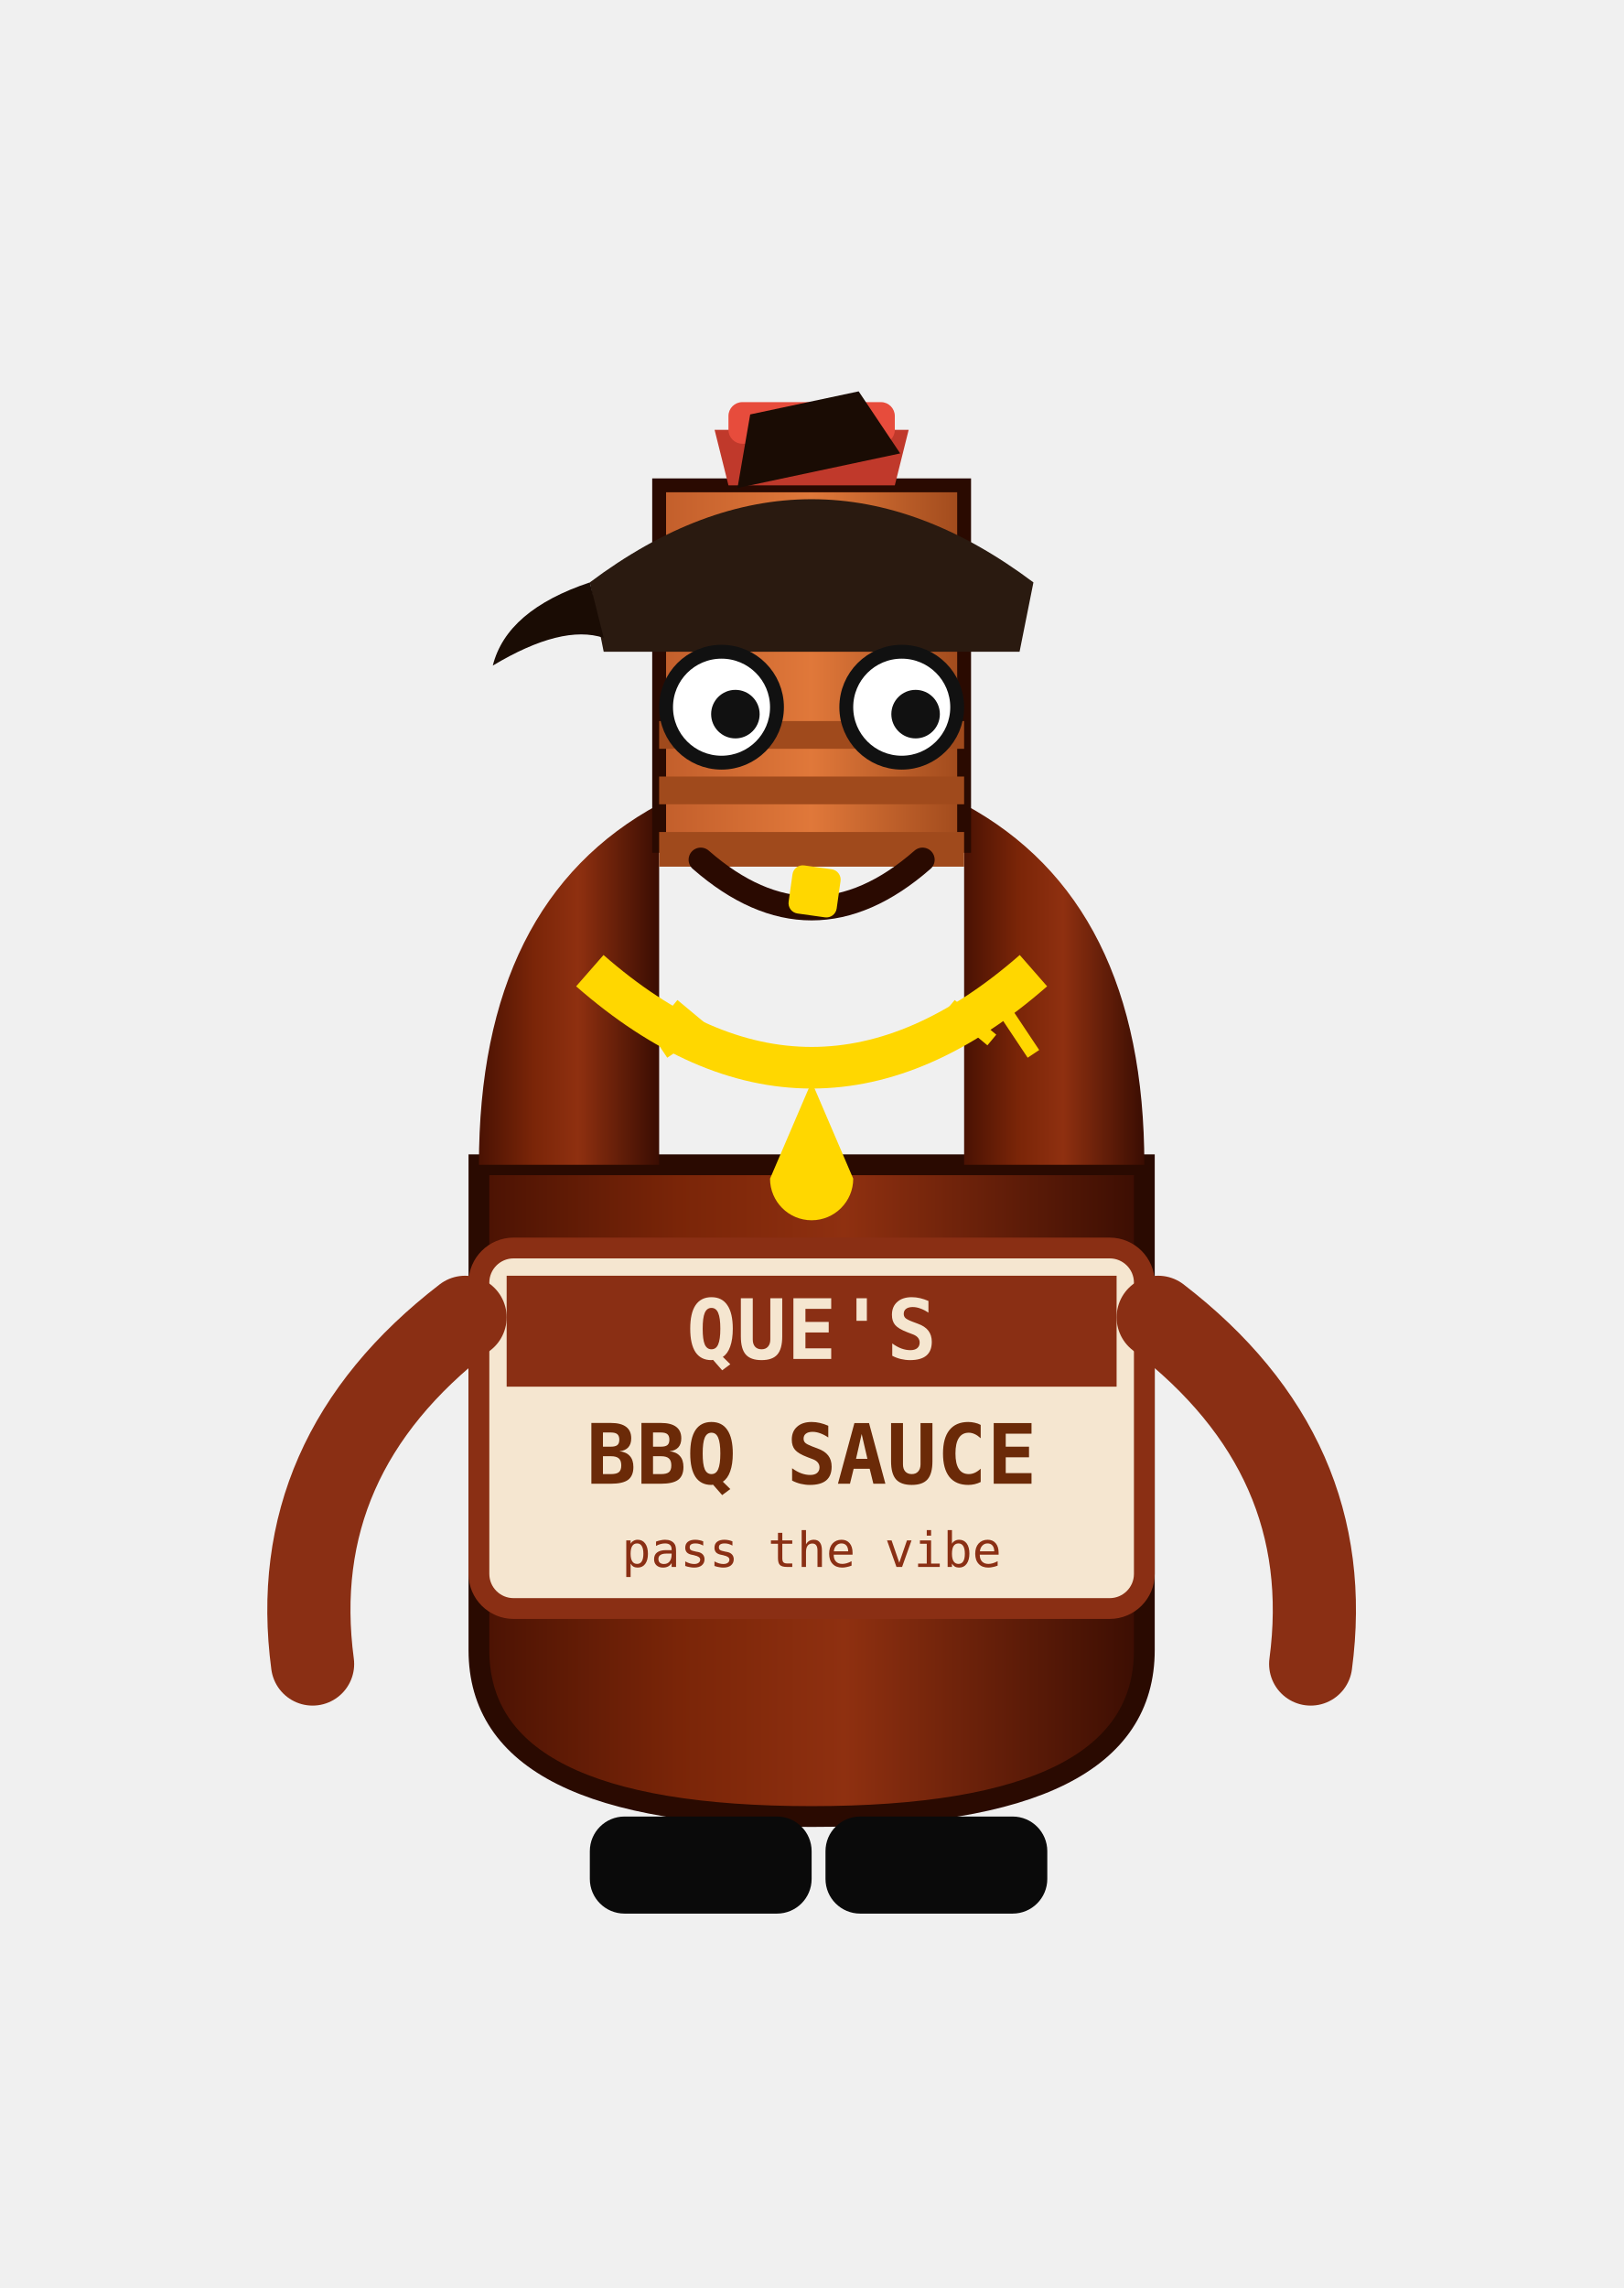
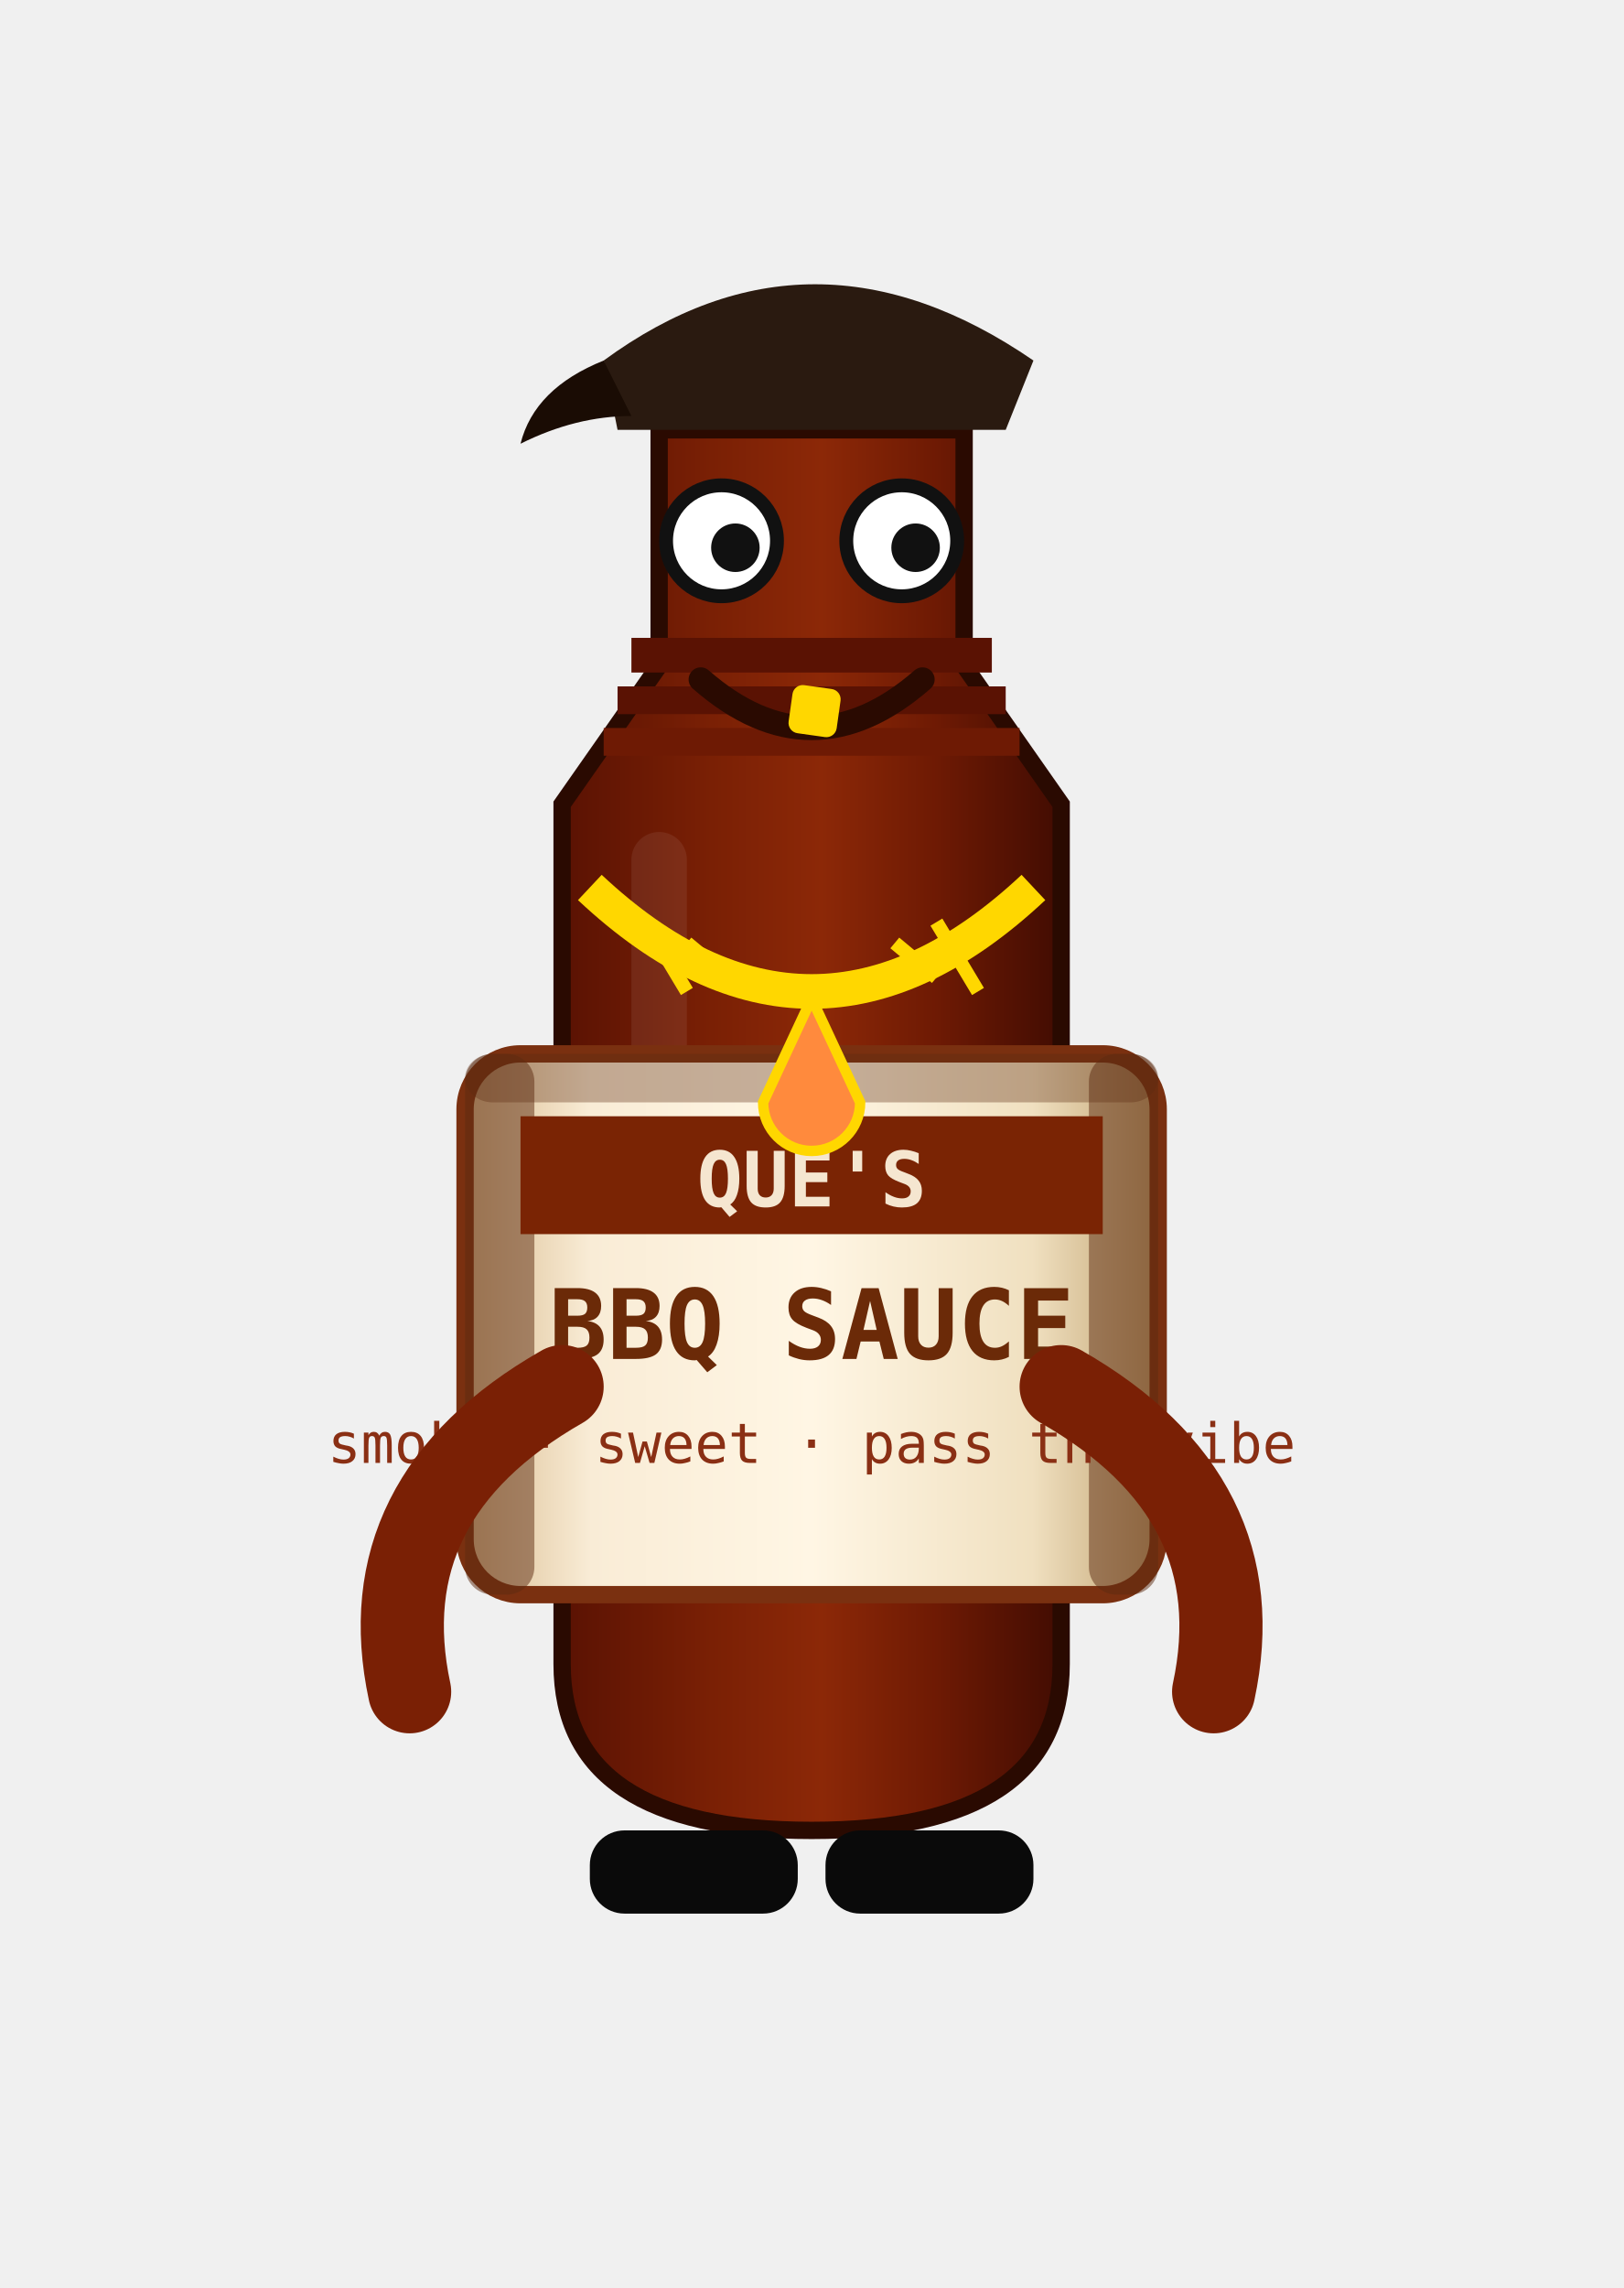
<svg xmlns="http://www.w3.org/2000/svg" id="queSvg" viewBox="0 0 220 330" width="220" height="310">
  <defs>
-     <linearGradient id="queGlass" x1="0" y1="0" x2="1" y2="0">
-       <stop offset="0" stop-color="#4a1203" />
-       <stop offset="0.3" stop-color="#7a2508" />
-       <stop offset="0.55" stop-color="#8f3010" />
-       <stop offset="1" stop-color="#3a0d02" />
+     <linearGradient id="queBody" x1="0" y1="0" x2="1" y2="0">
+       <stop offset="0" stop-color="#5a1203" />
+       <stop offset="0.3" stop-color="#7a2005" />
+       <stop offset="0.52" stop-color="#8c2807" />
+       <stop offset="0.75" stop-color="#6e1a04" />
+       <stop offset="1" stop-color="#420c02" />
    </linearGradient>
-     <linearGradient id="queSqueeze" x1="0" y1="0" x2="1" y2="0">
-       <stop offset="0" stop-color="#c25e2b" />
-       <stop offset="0.5" stop-color="#e0783a" />
-       <stop offset="1" stop-color="#a04a1c" />
+     <linearGradient id="queLabel" x1="0" y1="0" x2="1" y2="0">
+       <stop offset="0" stop-color="#d9bc90" />
+       <stop offset="0.18" stop-color="#f9ecd6" />
+       <stop offset="0.5" stop-color="#fff6e4" />
+       <stop offset="0.82" stop-color="#f0e0c0" />
+       <stop offset="1" stop-color="#c0a270" />
    </linearGradient>
  </defs>
-   <path d="M62 168 L158 168 L158 238 Q158 262 110 262 Q62 262 62 238 Z" fill="url(#queGlass)" stroke="#2a0a01" stroke-width="3" />
-   <path d="M62 168 Q62 130 88 116 L88 168 Z" fill="url(#queGlass)" />
-   <path d="M158 168 Q158 130 132 116 L132 168 Z" fill="url(#queGlass)" />
-   <rect x="88" y="70" width="44" height="52" fill="url(#queSqueeze)" stroke="#2a0a01" stroke-width="2" />
-   <g id="queRidges">
-     <rect x="88" y="120" width="44" height="5" fill="#a04a1c" />
-     <rect x="88" y="112" width="44" height="4" fill="#a04a1c" />
-     <rect x="88" y="104" width="44" height="4" fill="#a04a1c" />
+   <path d="M98 54 L122 54 L121 62 L99 62 Z" fill="#e04040" />
+   <rect x="100" y="49" width="20" height="6" rx="2" fill="#b83232" />
+   <path d="M88 62 L132 62 L132 96 L146 116 L146 240 Q146 264 110 264 Q74 264 74 240 L74 116 L88 96 Z" fill="url(#queBody)" stroke="#2a0a01" stroke-width="2.5" />
+   <rect x="84" y="92" width="52" height="5" fill="#5a1203" />
+   <rect x="82" y="99" width="56" height="4" fill="#5a1203" />
+   <rect x="80" y="105" width="60" height="4" fill="#6e1a04" />
+   <rect x="84" y="120" width="8" height="110" rx="4" fill="#ffffff12" />
+   <g id="queCap">
+     <path d="M80 52 Q110 30 142 52 L138 62 L82 62 Z" fill="#2a1a10" />
+     <path d="M80 52 Q70 56 68 64 Q76 60 84 60 Z" fill="#1a0c04" />
  </g>
-   <path d="M96 62 L124 62 L122 70 L98 70 Z" fill="#c0392b" />
-   <rect x="98" y="58" width="24" height="6" rx="2" fill="#e74c3c" />
-   <g>
-     <rect x="62" y="180" width="96" height="52" rx="5" fill="#f5e6d0" stroke="#8a2f14" stroke-width="3" />
-     <rect x="66" y="184" width="88" height="16" fill="#8a2f14" />
-     <text x="110" y="196" text-anchor="middle" font-family="monospace" font-size="12" font-weight="bold" fill="#f5e6d0">QUE'S</text>
-     <text x="110" y="214" text-anchor="middle" font-family="monospace" font-size="12" font-weight="bold" fill="#6b2a08">BBQ SAUCE</text>
-     <text x="110" y="226" text-anchor="middle" font-family="monospace" font-size="7" fill="#8a2f14">pass the vibe</text>
+   <g id="queEyes">
+     <circle cx="97" cy="78" r="8" fill="#fff" stroke="#111" stroke-width="2" />
+     <circle cx="123" cy="78" r="8" fill="#fff" stroke="#111" stroke-width="2" />
+     <circle cx="99" cy="79" r="3.5" fill="#111" />
+     <circle cx="125" cy="79" r="3.5" fill="#111" />
+   </g>
+   <g id="queMouth">
+     <path d="M94 98 Q110 112 126 98" stroke="#2a0a01" stroke-width="3.5" fill="none" stroke-linecap="round" />
+     <rect x="107" y="99" width="7" height="7" rx="1.5" fill="#ffd700" transform="rotate(8 110 102)" />
+   </g>
+   <g id="queLabelWrap">
+     <rect x="60" y="152" width="100" height="78" rx="8" fill="url(#queLabel)" stroke="#7a3010" stroke-width="2.5" />
+     <rect x="60" y="152" width="10" height="78" rx="4" fill="#5c2a10" opacity=".5" />
+     <rect x="150" y="152" width="10" height="78" rx="4" fill="#5c2a10" opacity=".5" />
+     <rect x="60" y="152" width="100" height="7" rx="4" fill="#5c2a10" opacity=".35" />
+     <rect x="68" y="161" width="84" height="17" fill="#7a2404" />
+     <text x="110" y="174" text-anchor="middle" font-family="monospace" font-size="11" font-weight="bold" fill="#f5e6d0">QUE'S</text>
+     <text x="110" y="196" text-anchor="middle" font-family="monospace" font-size="14" font-weight="bold" fill="#6b2a08">BBQ SAUCE</text>
+     <text x="110" y="211" text-anchor="middle" font-family="monospace" font-size="8" fill="#8a2f14">smoky · sweet · pass the vibe</text>
  </g>
  <g id="queChain">
-     <path d="M78 140 Q110 168 142 140" stroke="#ffd700" stroke-width="6" fill="none" />
-     <path d="M84 143 L90 152 M90 145 L96 150 M136 143 L142 152 M130 145 L136 150" stroke="#ffd700" stroke-width="2" />
-     <path d="M110 156 l-6 14 a6 6 0 0 0 12 0 Z" fill="#ffd700" />
-   </g>
-   <g id="queCap">
-     <path d="M78 84 Q110 60 142 84 L140 94 L80 94 Z" fill="#2a1a10" />
-     <path d="M78 84 Q66 88 64 96 Q74 90 80 92 Z" fill="#1a0c04" />
-     <path d="M98 68 L122 68 L118 58 L102 58 Z" fill="#1a0c04" transform="rotate(-12 110 63)" />
-   </g>
-   <g id="queEyes">
-     <circle cx="97" cy="102" r="8" fill="#fff" stroke="#111" stroke-width="2" />
-     <circle cx="123" cy="102" r="8" fill="#fff" stroke="#111" stroke-width="2" />
-     <circle cx="99" cy="103" r="3.5" fill="#111" />
-     <circle cx="125" cy="103" r="3.5" fill="#111" />
-   </g>
-   <g id="queMouth">
-     <path d="M94 124 Q110 138 126 124" stroke="#2a0a01" stroke-width="3.5" fill="none" stroke-linecap="round" />
-     <rect x="107" y="125" width="7" height="7" rx="1.5" fill="#ffd700" transform="rotate(8 110 128)" />
+     <path d="M78 128 Q110 158 142 128" stroke="#ffd700" stroke-width="5" fill="none" />
+     <path d="M86 133 L92 143 M92 136 L98 141 M128 133 L134 143 M122 136 L128 141" stroke="#ffd700" stroke-width="2" />
+     <path d="M110 144 l-7 15 a7 7 0 0 0 14 0 Z" fill="#ff8a3d" stroke="#ffd700" stroke-width="1.5" />
  </g>
  <g id="queArmL">
-     <path d="M60 190 Q34 210 38 240" stroke="#8a2f14" stroke-width="12" stroke-linecap="round" fill="none" />
+     <path d="M74 200 Q46 216 52 244" stroke="#7a2005" stroke-width="12" stroke-linecap="round" fill="none" />
  </g>
  <g id="queArmR">
-     <path d="M160 190 Q186 210 182 240" stroke="#8a2f14" stroke-width="12" stroke-linecap="round" fill="none" />
+     <path d="M146 200 Q174 216 168 244" stroke="#7a2005" stroke-width="12" stroke-linecap="round" fill="none" />
  </g>
-   <rect x="78" y="262" width="32" height="14" rx="5" fill="#0a0a0a" />
-   <rect x="112" y="262" width="32" height="14" rx="5" fill="#0a0a0a" />
+   <rect x="78" y="264" width="30" height="12" rx="5" fill="#0a0a0a" />
+   <rect x="112" y="264" width="30" height="12" rx="5" fill="#0a0a0a" />
</svg>
